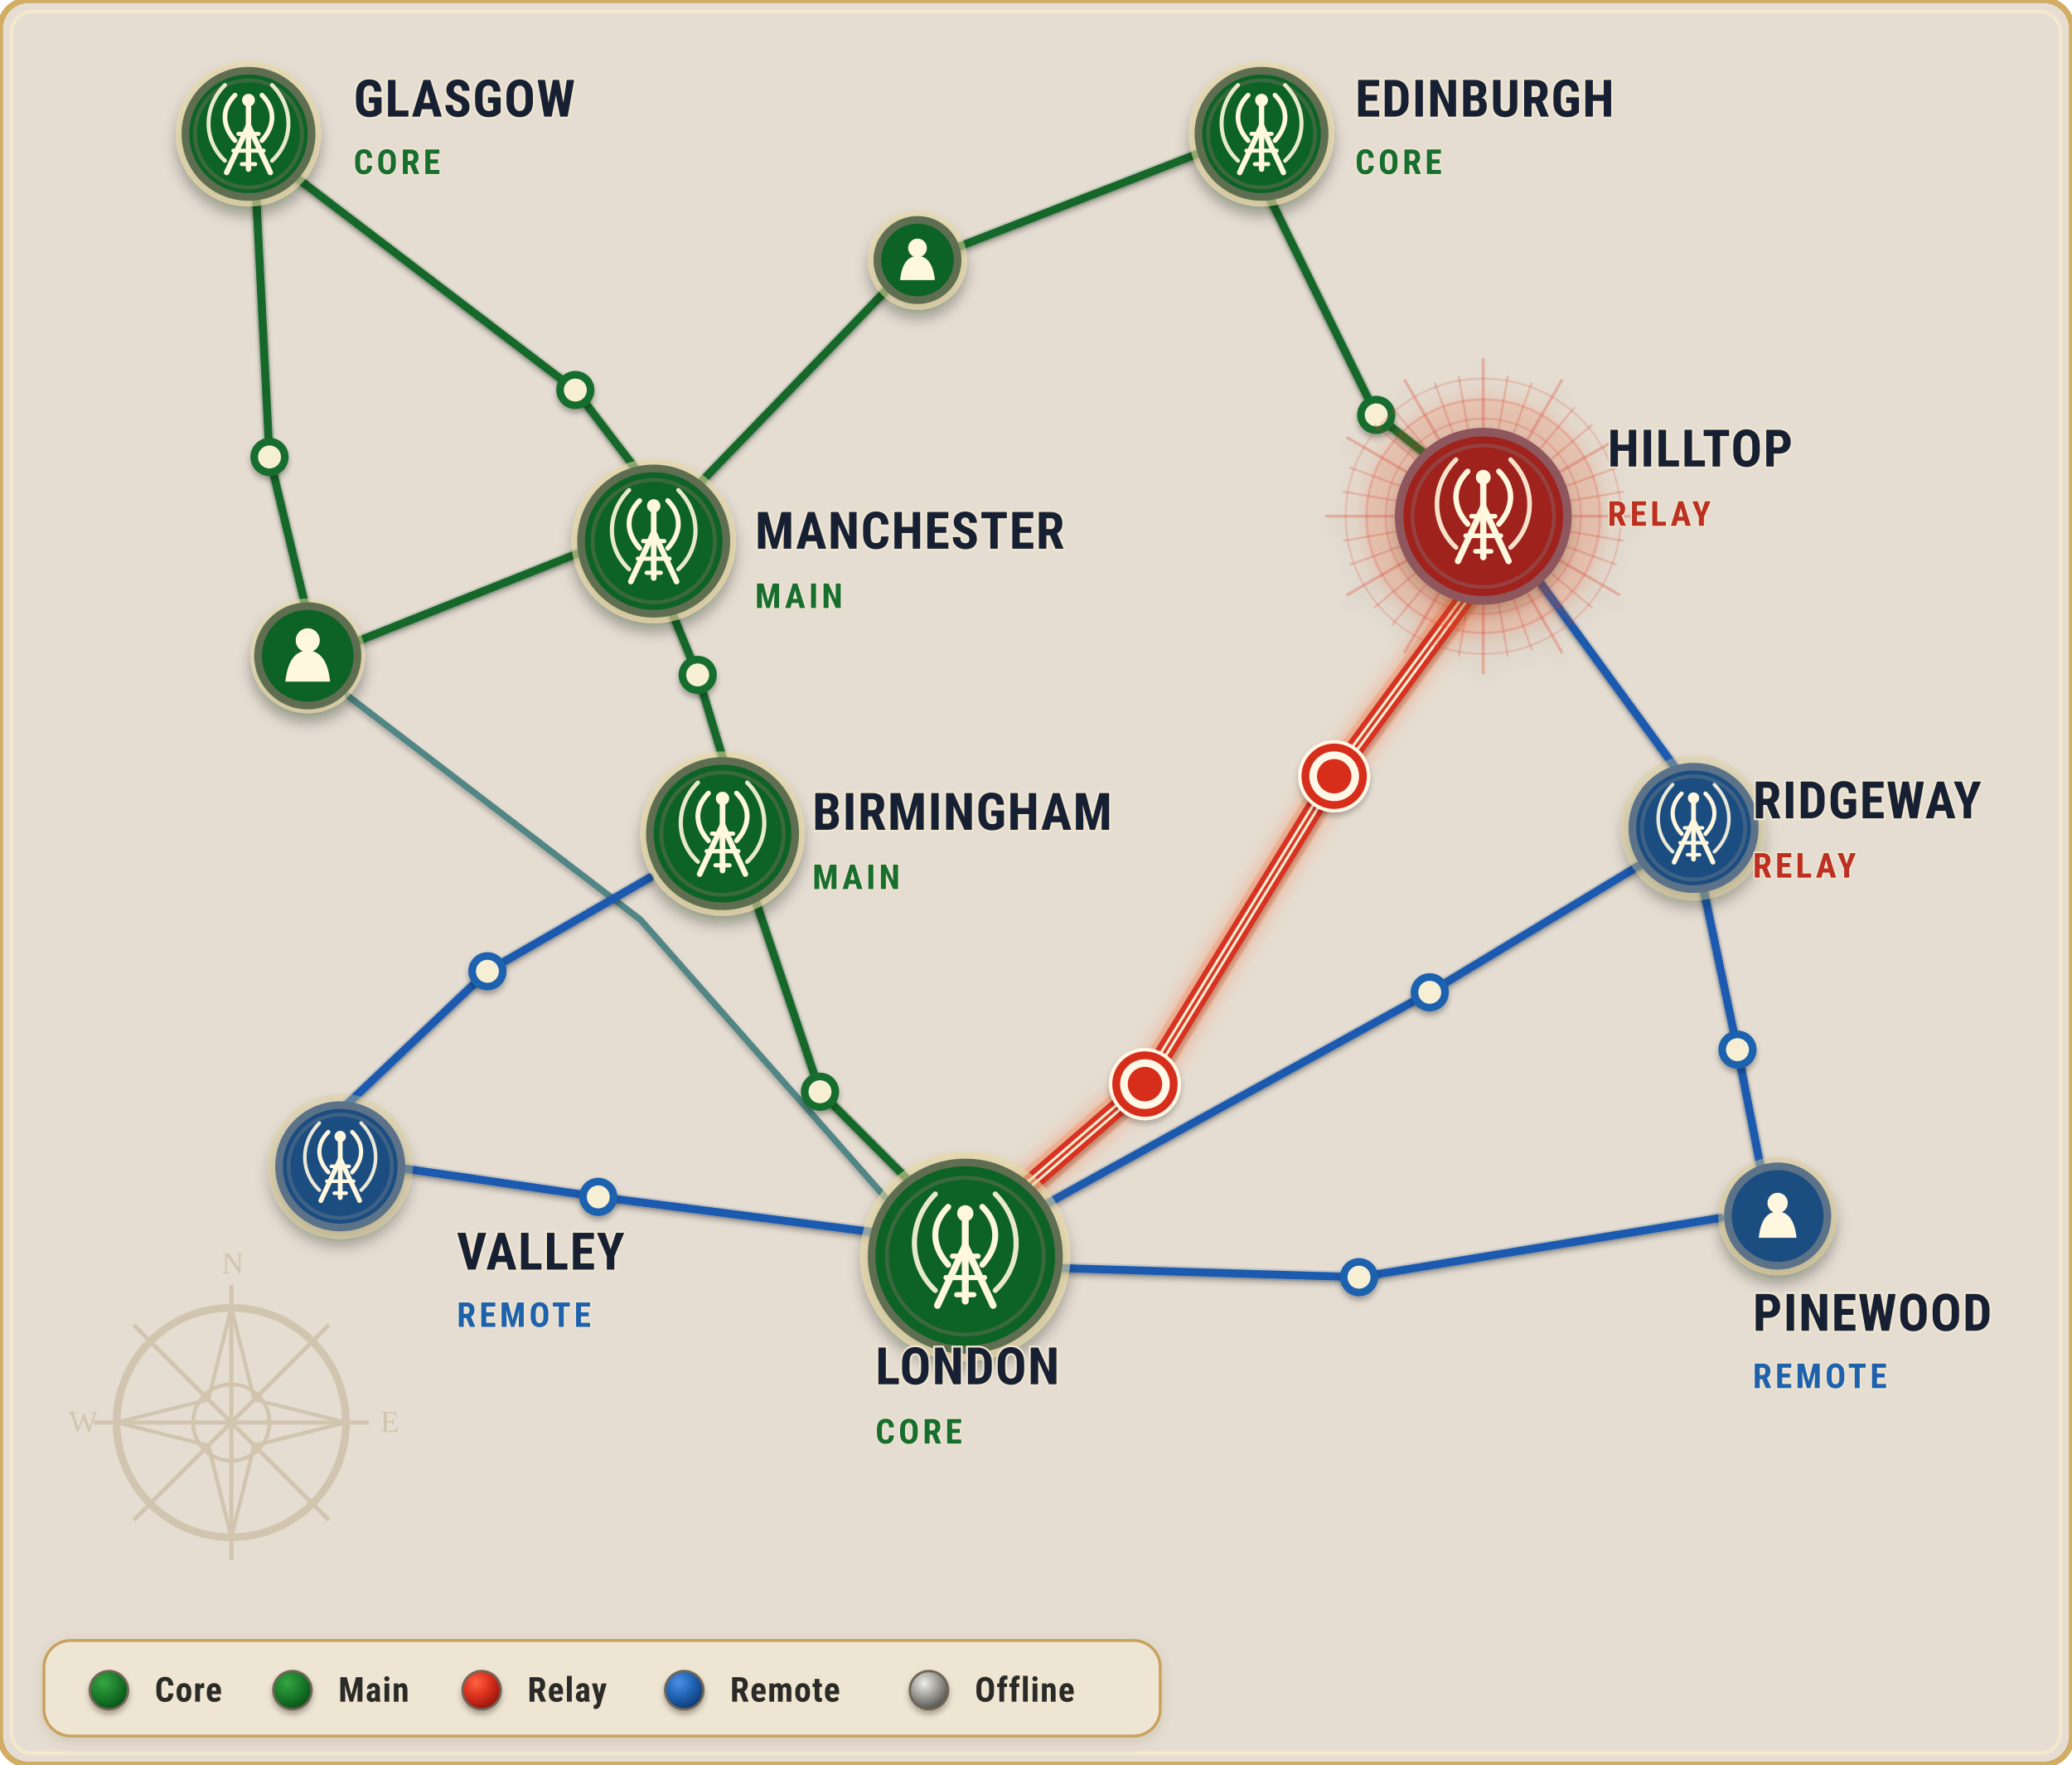
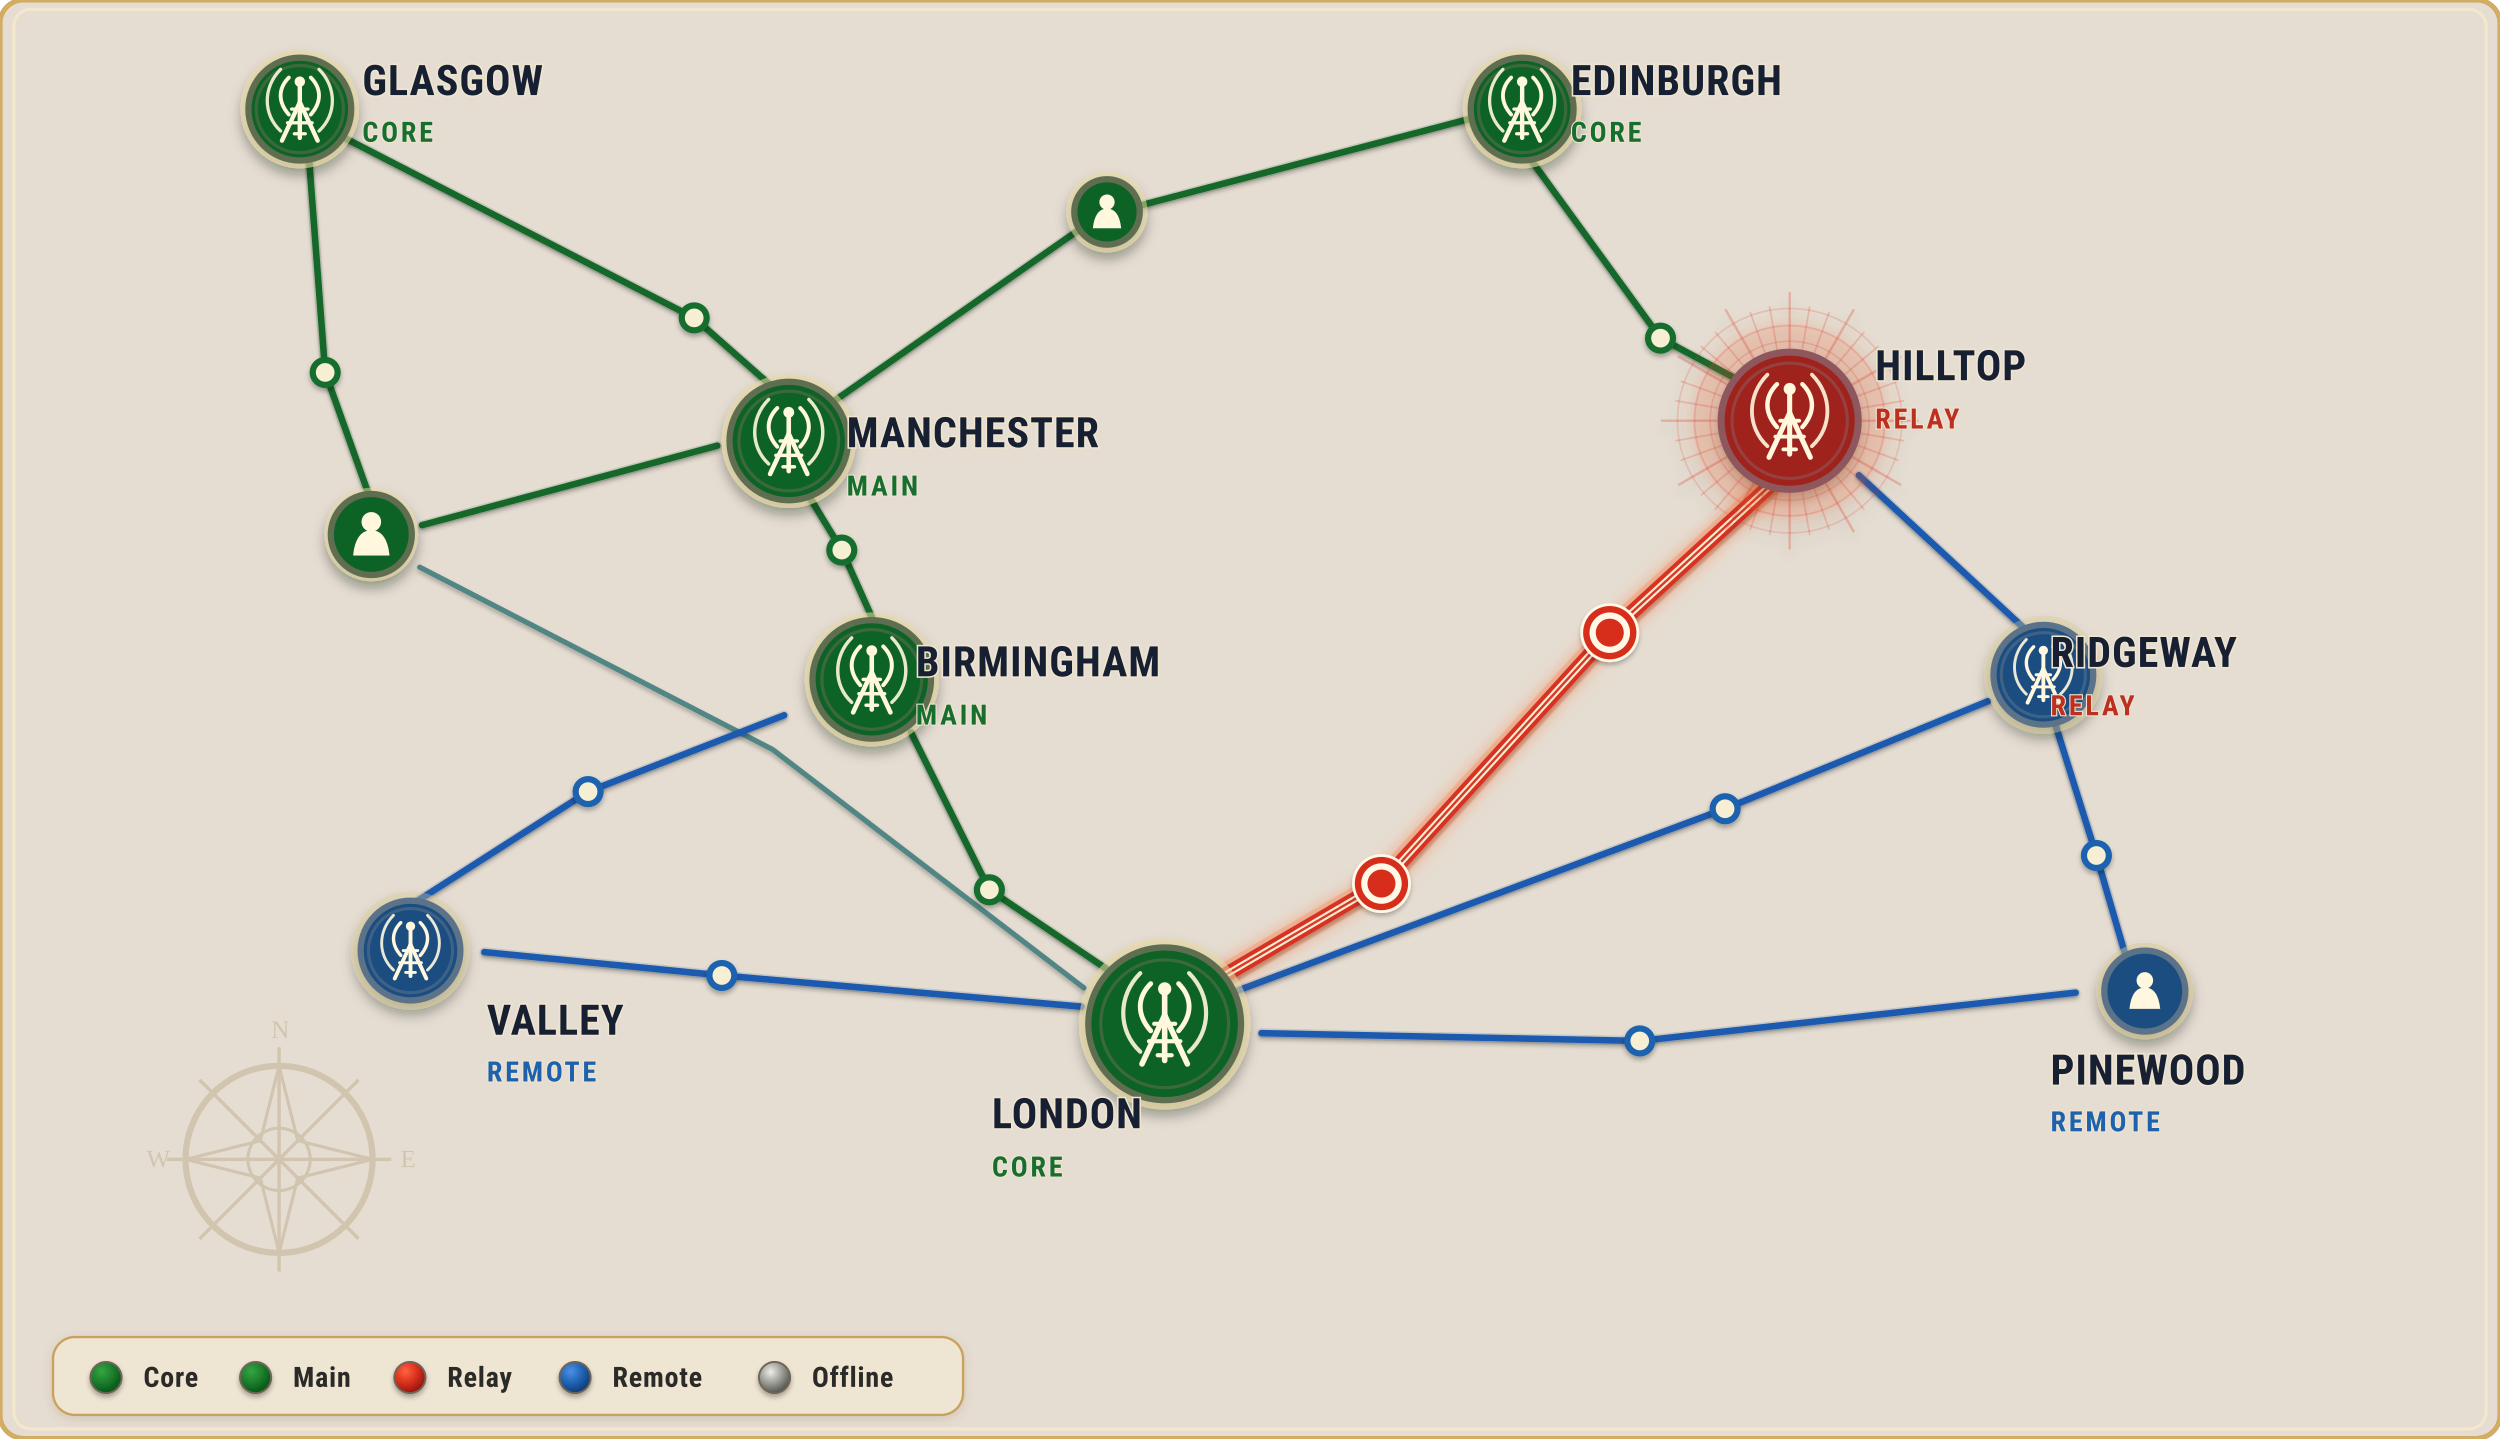
- <svg xmlns="http://www.w3.org/2000/svg" viewBox="43 101 1084 923" role="img" aria-labelledby="title desc" preserveAspectRatio="none">
+ <svg xmlns="http://www.w3.org/2000/svg" viewBox="43 101 1604.32 923" role="img" aria-labelledby="title desc" preserveAspectRatio="xMidYMid meet">
  <style>
  /* =======================================================
     SVG STYLE SYSTEM
     Pure SVG. No HTML wrapper. No CSS variables.
     ======================================================= */

  .map-bg{ fill:#E5DDD2; }
  .map-edge{ fill:none; stroke:#d0a85d; stroke-width:3; opacity:.9; }
  .map-inner-edge{ fill:none; stroke:#fff1c8; stroke-width:2; opacity:.55; }

  .coord-line{ stroke:#806b45; stroke-width:1; opacity:.28; }
  .coord-text{ fill:#806b45; font:700 12px Arial,sans-serif; opacity:.62; }

  .route{
    fill:none;
    stroke-linecap:round;
    stroke-linejoin:round;
  }

  .route.main{ stroke-width:4.2; filter:url(#pathShadow); }
  .route.soft{ stroke-width:6.2; opacity:.14; }
  .route.green.main{ stroke:#13682b; }
  .route.green.soft{ stroke:#164d2a; }
  .route.blue.main{ stroke:#1c5aaf; }
  .route.blue.soft{ stroke:#103e76; }
  .route.teal{ stroke:#427c7b; stroke-width:3.4; opacity:.9; filter:url(#pathShadow); }

  .route.red.glow{ stroke:#fa7a45; stroke-width:15; opacity:.45; filter:url(#redGlow); }
  .route.red.outer{ stroke:#d73120; stroke-width:9.6; filter:url(#pathShadow); }
  .route.red.white{ stroke:#fff5da; stroke-width:4.3; opacity:.96; }
  .route.red.core{ stroke:#d73120; stroke-width:1.55; opacity:.95; }

  .route-dot circle{
    fill:#f7efd3;
    stroke-width:4;
  }

  .route-dot.green circle{ stroke:#176e2f; }
  .route-dot.blue circle{ stroke:#1e62ae; }

  .red-route-dot{ filter:url(#redDotGlow); }
  .red-route-dot .outer{ fill:#d72d1e; stroke:#fff8e6; stroke-width:1.8; }
  .red-route-dot .middle{ fill:#fff8e6; }
  .red-route-dot .inner{ fill:#d72d1e; }

  .marker{ filter:url(#markerShadow); }
  .marker .halo{ opacity:.55; }
  .marker .fill{ stroke-width:4; }
  .marker .ring{ fill:none; stroke-width:2; opacity:.55; }
  .marker .icon{ color:#fff7de; }

  .marker.core .halo,
  .marker.main .halo{ fill:#e8d9a0; }
  .marker.core .fill,
  .marker.main .fill{ fill:#106228; stroke:#5E6E51; }
  .marker.core .ring,
  .marker.main .ring{ stroke:#5E6E51; }

  .marker.remote .halo{ fill:#d7c88f; opacity:.35; }
  .marker.remote .fill{ fill:#1B4D81; stroke:#5B7289; }
  .marker.remote .ring{ stroke:#5B7289; }

  .marker.relay .halo{ fill:#ff5d32; opacity:.16; filter:url(#redGlow); }
  .marker.relay .fill{ fill:#9F231A; stroke:#8E575D; stroke-width:4.5; }
  .marker.relay .ring{ stroke:#8E575D; }

  .marker.worker .halo{ fill:#e8d9a0; opacity:.5; }
  .marker.worker.remote .halo{ fill:#d7c88f; opacity:.45; }

  .relay-halo-line{
    fill:none;
    stroke:#d73b23;
    stroke-width:1.15;
    stroke-linecap:round;
    opacity:.22;
  }

  .relay-halo-line.strong{ stroke-width:1.55; opacity:.28; }
  .relay-halo-ring{ fill:none; stroke:#d73b23; stroke-width:1.1; opacity:.18; }

  .site-label{
    font-family:'Arial Narrow','Roboto Condensed','Helvetica Neue Condensed',Impact,sans-serif;
    paint-order:stroke fill;
    stroke:#efe5cf;
  }

  .site-label .name{
    font-size:27px;
    font-weight:760;
    letter-spacing:.65px;
    fill:#172033;
    stroke-width:2px;
  }

  .site-label .type{
    font-size:18px;
    font-weight:820;
    letter-spacing:1.8px;
    stroke-width:1.4px;
  }

  .site-label.core .type,
  .site-label.main .type{ fill:#176e2f; }

  .site-label.relay .type{ fill:#bc2f21; }
  .site-label.remote .type{ fill:#1e62ae; }

  .compass circle,
  .compass path{ fill:none; stroke:#9f8751; }

  .compass-outer{ stroke-width:4; }
  .compass-inner{ stroke-width:2; }
  .compass-lines{ stroke-width:2.2; }
  .compass-star{ stroke-width:2; }

  .compass-label{
    font-family:Georgia, 'Times New Roman', serif;
    font-size:16px;
    fill:#9f8751;
  }

  .legend-panel{
    fill:#efe5d3;
    stroke:#c8a25d;
    stroke-width:1.5;
    filter:url(#legendShadow);
  }

  .legend-item text{
    font-family:'Arial Narrow','Roboto Condensed','Helvetica Neue Condensed',Impact,sans-serif;
    paint-order:stroke fill;
    stroke:#efe5cf;
    font-size:18px;
    font-weight:720;
    letter-spacing:.5px;
    fill:#2a2a28;
    stroke-width:1.3px;
  }
</style>
  <defs>
    <radialGradient id="greenMarker" cx="36%" cy="30%" r="68%">
      <stop offset="0" stop-color="#34a642" />
      <stop offset=".5" stop-color="#1f812e" />
      <stop offset="1" stop-color="#075919" />
    </radialGradient>
    <radialGradient id="redMarker" cx="36%" cy="30%" r="68%">
      <stop offset="0" stop-color="#ff6443" />
      <stop offset=".5" stop-color="#de341f" />
      <stop offset="1" stop-color="#9d170f" />
    </radialGradient>
    <radialGradient id="blueMarker" cx="36%" cy="30%" r="68%">
      <stop offset="0" stop-color="#4d8fe5" />
      <stop offset=".5" stop-color="#2468b9" />
      <stop offset="1" stop-color="#103f7c" />
    </radialGradient>
    <radialGradient id="offlineMarker" cx="38%" cy="32%" r="68%">
      <stop offset="0" stop-color="#eeeeea" />
      <stop offset=".55" stop-color="#9b9b94" />
      <stop offset="1" stop-color="#575752" />
    </radialGradient>
    <filter id="markerShadow" x="-80%" y="-80%" width="260%" height="260%">
      <feDropShadow dx="0" dy="5" stdDeviation="4" flood-color="#0b1b0e" flood-opacity=".4" />
    </filter>
    <filter id="pathShadow" x="-30%" y="-30%" width="160%" height="160%">
      <feDropShadow dx="0" dy="2" stdDeviation="1.4" flood-color="#000" flood-opacity=".28" />
    </filter>
    <filter id="dotShadow" x="-80%" y="-80%" width="260%" height="260%">
      <feDropShadow dx="0" dy="2" stdDeviation="1.6" flood-color="#000" flood-opacity=".32" />
    </filter>
    <filter id="redGlow" x="-80%" y="-80%" width="260%" height="260%">
      <feGaussianBlur stdDeviation="5" result="blur" />
      <feMerge>
        <feMergeNode in="blur" />
        <feMergeNode in="SourceGraphic" />
      </feMerge>
    </filter>
    <filter id="redDotGlow" x="-90%" y="-90%" width="280%" height="280%">
      <feDropShadow dx="0" dy="0" stdDeviation="4" flood-color="#ff5a31" flood-opacity=".7" />
      <feDropShadow dx="0" dy="2" stdDeviation="1.5" flood-color="#000" flood-opacity=".25" />
    </filter>
    <filter id="legendShadow" x="-30%" y="-60%" width="160%" height="220%">
      <feDropShadow dx="0" dy="2" stdDeviation="3" flood-color="#6c5529" flood-opacity=".16" />
    </filter>
-     <path id="green-routes" d="     M177 203L184 340L204 423     M193 190L344 305L380 352     M226 438L354 387     M405 358L519 240L681 177     M707 204L763 318L812 357     M394 420L408 454L421 497     M438 571L472 672L524 724   " />
-     <path id="blue-routes" d="     M253 712L356 727L512 747     M222 681L298 609L383 560     M590 764L754 769L943 738     M579 737L791 620L905 551     M849 406L922 506     M934 565L952 650L965 716   " />
-     <path id="teal-route" d="M225 465L378 582L513 735" />
-     <path id="red-route" d="M575 726L642 668L741 507L811 412" />
+     <path id="green-routes" d="M 241.32 203 L 251.68 340 L 281.28 423 M 265 190 L 488.48 305 L 541.76 352 M 313.84 438 L 503.28 387 M 578.76 358 L 747.48 240 L 987.24 177 M 1025.72 204 L 1108.6 318 L 1181.12 357 M 562.48 420 L 583.2 454 L 602.44 497 M 627.6 571 L 677.92 672 L 754.88 724" />
+     <path id="blue-routes" d="M 353.8 712 L 506.24 727 L 737.12 747 M 307.92 681 L 420.4 609 L 546.2 560 M 852.56 764 L 1095.28 769 L 1375 738 M 836.28 737 L 1150.04 620 L 1318.76 551 M 1235.88 406 L 1343.92 506 M 1361.68 565 L 1388.32 650 L 1407.56 716" />
+     <path id="teal-route" d="M 312.36 465 L 538.8 582 L 738.6 735" />
+     <path id="red-route" d="M 830.36 726 L 929.52 668 L 1076.04 507 L 1179.64 412" />
    <g id="mast-icon" stroke="currentColor" fill="none" stroke-linecap="round" stroke-linejoin="round">
      <path d="M0 -18v39" stroke-width="3.2" />
      <path d="M0 -5L-13 23M0 -5L13 23" stroke-width="3.2" />
      <path d="M-9 10H9M-6 0H6M-4 18H4" stroke-width="2.4" />
      <circle cx="0" cy="-20" r="3.8" fill="currentColor" stroke="none" />
      <path d="M-8 -23C-16 -15 -16 -5 -8 4" stroke-width="2.8" />
      <path d="M8 -23C16 -15 16 -5 8 4" stroke-width="2.8" />
      <path d="M-14 -29C-27 -16 -27 4 -14 16" stroke-width="2.4" opacity=".9" />
      <path d="M14 -29C27 -16 27 4 14 16" stroke-width="2.4" opacity=".9" />
    </g>
    <g id="person-icon" fill="currentColor">
      <circle cx="0" cy="-9" r="7" />
      <path d="M-13 15c1.3-12.5 6-18 13-18s11.7 5.5 13 18z" />
    </g>
    <g id="marker-core" class="marker core">
      <circle r="38" class="halo" />
      <circle r="33" class="fill" />
      <circle r="28" class="ring" />
      <g class="icon" transform="scale(.88)">
        <use href="#mast-icon" />
      </g>
    </g>
    <g id="marker-main" class="marker main">
      <circle r="43" class="halo" />
      <circle r="38" class="fill" />
      <circle r="32" class="ring" />
      <g class="icon" transform="scale(.92)">
        <use href="#mast-icon" />
      </g>
    </g>
    <g id="marker-london" class="marker core">
      <circle r="55" class="halo" opacity=".62" />
      <circle r="49" class="fill" stroke-width="5" />
      <circle r="41" class="ring" />
      <g class="icon" transform="scale(1.12)">
        <use href="#mast-icon" />
      </g>
    </g>
    <g id="marker-remote" class="marker remote">
      <circle r="38" class="halo" />
      <circle r="32" class="fill" />
      <circle r="27" class="ring" />
      <g class="icon" transform="scale(.78)">
        <use href="#mast-icon" />
      </g>
    </g>
    <g id="marker-relay" class="marker relay">
      <circle r="62" class="halo" />
      <use href="#relay-halo-mesh" aria-hidden="true" />
      <circle r="44" class="fill" />
      <circle r="37" class="ring" />
      <g class="icon" transform="scale(1.02)">
        <use href="#mast-icon" />
      </g>
    </g>
    <g id="marker-worker" class="marker worker core">
      <circle r="30" class="halo" />
      <circle r="26" class="fill" stroke-width="3.5" />
      <g class="icon" transform="scale(.9)">
        <use href="#person-icon" />
      </g>
    </g>
    <g id="marker-worker-small" class="marker worker core">
      <circle r="26" class="halo" />
      <circle r="21" class="fill" stroke-width="3.2" />
      <g class="icon" transform="scale(.7)">
        <use href="#person-icon" />
      </g>
    </g>
    <g id="marker-worker-remote" class="marker worker remote">
      <circle r="31" class="halo" />
      <circle r="26" class="fill" stroke-width="3.6" />
      <g class="icon" transform="scale(.76)">
        <use href="#person-icon" />
      </g>
    </g>
    <g id="dot-green" class="route-dot green" filter="url(#dotShadow)">
      <circle r="8" />
    </g>
    <g id="dot-blue" class="route-dot blue" filter="url(#dotShadow)">
      <circle r="8" />
    </g>
    <g id="dot-red" class="red-route-dot">
      <circle r="18" class="outer" />
      <circle r="13" class="middle" />
      <circle r="9" class="inner" />
    </g>
    <g id="relay-halo-mesh">
      <circle r="51" class="relay-halo-ring" />
      <circle r="61" class="relay-halo-ring" />
      <circle r="72" class="relay-halo-ring" opacity=".11" />
      <path class="relay-halo-line" d="M42.3 7.5L72.9 12.8 M40.4 14.7L69.5 25.3 M32.9 27.6L56.7 47.6 M27.6 32.9L47.6 56.7 M14.7 40.4L25.3 69.5 M7.5 42.3L12.8 72.9 M-7.5 42.3L-12.8 72.9 M-14.7 40.4L-25.3 69.5 M-27.6 32.9L-47.6 56.7 M-32.9 27.6L-56.7 47.6 M-40.4 14.7L-69.5 25.3 M-42.3 7.5L-72.9 12.8 M-42.3 -7.5L-72.9 -12.8 M-40.4 -14.7L-69.5 -25.3 M-32.9 -27.6L-56.7 -47.6 M-27.6 -32.9L-47.6 -56.7 M-14.7 -40.4L-25.3 -69.5 M-7.5 -42.3L-12.8 -72.9 M7.5 -42.3L12.8 -72.9 M14.7 -40.4L25.3 -69.5 M27.6 -32.9L47.6 -56.7 M32.9 -27.6L56.7 -47.6 M40.4 -14.7L69.5 -25.3 M42.3 -7.5L72.9 -12.8" />
      <path class="relay-halo-line strong" d="M38.0 0.0L82.0 0.0 M32.9 19.0L71.0 41.0 M19.0 32.9L41.0 71.0 M0.0 38.0L0.0 82.0 M-19.0 32.9L-41.0 71.0 M-32.9 19.0L-71.0 41.0 M-38.0 0.0L-82.0 0.0 M-32.9 -19.0L-71.0 -41.0 M-19.0 -32.9L-41.0 -71.0 M-0.0 -38.0L-0.0 -82.0 M19.0 -32.9L41.0 -71.0 M32.9 -19.0L71.0 -41.0 M-82 0L82 0 M0 -82L0 82" />
    </g>
    <g id="compass-rose" class="compass">
      <circle r="60" class="compass-outer" />
      <circle r="20" class="compass-inner" />
      <path class="compass-lines" d="M0-72V72M-72 0H72M-51-51L51 51M51-51L-51 51" />
      <path class="compass-star" d="M0-60L12-12L60 0L12 12L0 60L-12 12L-60 0L-12-12Z" />
      <text x="-85" y="5" class="compass-label">W</text>
      <text x="78" y="5" class="compass-label">E</text>
      <text x="-5" y="-78" class="compass-label">N</text>
    </g>
    <g id="legend-strip">
      <rect width="584" height="50" rx="14" class="legend-panel" />
      <g class="legend-item" transform="translate(34 26)">
        <circle r="10" fill="url(#greenMarker)" stroke="#6f6557" stroke-width="1.25" filter="url(#dotShadow)" />
        <text x="24" y="6">Core</text>
      </g>
      <g class="legend-item" transform="translate(130 26)">
        <circle r="10" fill="url(#greenMarker)" stroke="#6f6557" stroke-width="1.25" filter="url(#dotShadow)" />
        <text x="24" y="6">Main</text>
      </g>
      <g class="legend-item" transform="translate(229 26)">
        <circle r="10" fill="url(#redMarker)" stroke="#6f6557" stroke-width="1.25" filter="url(#dotShadow)" />
        <text x="24" y="6">Relay</text>
      </g>
      <g class="legend-item" transform="translate(335 26)">
        <circle r="10" fill="url(#blueMarker)" stroke="#6f6557" stroke-width="1.25" filter="url(#dotShadow)" />
        <text x="24" y="6">Remote</text>
      </g>
      <g class="legend-item" transform="translate(463 26)">
        <circle r="10" fill="url(#offlineMarker)" stroke="#6f6557" stroke-width="1.25" filter="url(#dotShadow)" />
        <text x="24" y="6">Offline</text>
      </g>
    </g>
  </defs>
  <g id="map-frame">
-     <rect x="43" y="101" width="1084" height="923" rx="15" class="map-bg" />
-     <rect x="43" y="101" width="1084" height="923" rx="15" class="map-edge" opacity=".55" />
-     <rect x="49" y="107" width="1072" height="911" rx="11" class="map-inner-edge" opacity=".45" />
-     <rect x="43" y="101" width="1084" height="923" rx="15" class="map-inner-edge" />
-     <rect x="43" y="101" width="1084" height="923" rx="15" class="map-edge" />
+     <rect x="43" y="101" width="1604.32" height="923" rx="15" class="map-bg" />
+     <rect x="43" y="101" width="1604.32" height="923" rx="15" class="map-edge" opacity=".55" />
+     <rect x="51.88" y="107" width="1586.56" height="911" rx="11" class="map-inner-edge" opacity=".45" />
+     <rect x="43" y="101" width="1604.32" height="923" rx="15" class="map-inner-edge" />
+     <rect x="43" y="101" width="1604.32" height="923" rx="15" class="map-edge" />
  </g>
  <g id="coordinate-guide" opacity="0">
    <path class="coord-line" d="M100 101V1024M200 101V1024M300 101V1024M400 101V1024M500 101V1024M600 101V1024M700 101V1024M800 101V1024M900 101V1024M1000 101V1024M1100 101V1024" />
    <path class="coord-line" d="M43 200H1127M43 300H1127M43 400H1127M43 500H1127M43 600H1127M43 700H1127M43 800H1127M43 900H1127M43 1000H1127" />
-     <text class="coord-text" x="102" y="123">x100</text>
-     <text class="coord-text" x="202" y="123">x200</text>
-     <text class="coord-text" x="302" y="123">x300</text>
-     <text class="coord-text" x="402" y="123">x400</text>
-     <text class="coord-text" x="502" y="123">x500</text>
-     <text class="coord-text" x="602" y="123">x600</text>
-     <text class="coord-text" x="702" y="123">x700</text>
-     <text class="coord-text" x="802" y="123">x800</text>
-     <text class="coord-text" x="902" y="123">x900</text>
-     <text class="coord-text" x="1002" y="123">x1000</text>
-     <text class="coord-text" x="55" y="204">y200</text>
-     <text class="coord-text" x="55" y="304">y300</text>
-     <text class="coord-text" x="55" y="404">y400</text>
-     <text class="coord-text" x="55" y="504">y500</text>
-     <text class="coord-text" x="55" y="604">y600</text>
-     <text class="coord-text" x="55" y="704">y700</text>
-     <text class="coord-text" x="55" y="804">y800</text>
-     <text class="coord-text" x="55" y="904">y900</text>
-     <text class="coord-text" x="55" y="1004">y1000</text>
+     <text class="coord-text" x="130.32" y="123">x100</text>
+     <text class="coord-text" x="278.32" y="123">x200</text>
+     <text class="coord-text" x="426.32" y="123">x300</text>
+     <text class="coord-text" x="574.32" y="123">x400</text>
+     <text class="coord-text" x="722.32" y="123">x500</text>
+     <text class="coord-text" x="870.32" y="123">x600</text>
+     <text class="coord-text" x="1018.32" y="123">x700</text>
+     <text class="coord-text" x="1166.32" y="123">x800</text>
+     <text class="coord-text" x="1314.32" y="123">x900</text>
+     <text class="coord-text" x="1462.32" y="123">x1000</text>
+     <text class="coord-text" x="60.76" y="204">y200</text>
+     <text class="coord-text" x="60.76" y="304">y300</text>
+     <text class="coord-text" x="60.76" y="404">y400</text>
+     <text class="coord-text" x="60.76" y="504">y500</text>
+     <text class="coord-text" x="60.76" y="604">y600</text>
+     <text class="coord-text" x="60.76" y="704">y700</text>
+     <text class="coord-text" x="60.76" y="804">y800</text>
+     <text class="coord-text" x="60.76" y="904">y900</text>
+     <text class="coord-text" x="60.76" y="1004">y1000</text>
  </g>
  <g id="routes">
    <use href="#green-routes" class="route soft green" />
    <use href="#green-routes" class="route main green" />
    <use href="#teal-route" class="route teal" />
    <use href="#blue-routes" class="route soft blue" />
    <use href="#blue-routes" class="route main blue" />
    <use href="#red-route" class="route red glow" />
    <use href="#red-route" class="route red outer" />
    <use href="#red-route" class="route red white" />
    <use href="#red-route" class="route red core" />
  </g>
  <g id="route-dots">
-     <use href="#dot-green" transform="translate(184 340)" />
-     <use href="#dot-green" transform="translate(344 305)" />
-     <use href="#dot-green" transform="translate(408 454)" />
-     <use href="#dot-green" transform="translate(472 672)" />
-     <use href="#dot-green" transform="translate(763 318)" />
-     <use href="#dot-blue" transform="translate(356 727)" />
-     <use href="#dot-blue" transform="translate(298 609)" />
-     <use href="#dot-blue" transform="translate(754 769)" />
-     <use href="#dot-blue" transform="translate(791 620)" />
-     <use href="#dot-blue" transform="translate(952 650)" />
-     <use href="#dot-red" transform="translate(642 668)" />
-     <use href="#dot-red" transform="translate(741 507)" />
+     <use href="#dot-green" transform="translate(251.68 340)" />
+     <use href="#dot-green" transform="translate(488.48 305)" />
+     <use href="#dot-green" transform="translate(583.2 454)" />
+     <use href="#dot-green" transform="translate(677.92 672)" />
+     <use href="#dot-green" transform="translate(1108.6 318)" />
+     <use href="#dot-blue" transform="translate(506.24 727)" />
+     <use href="#dot-blue" transform="translate(420.4 609)" />
+     <use href="#dot-blue" transform="translate(1095.28 769)" />
+     <use href="#dot-blue" transform="translate(1150.04 620)" />
+     <use href="#dot-blue" transform="translate(1388.32 650)" />
+     <use href="#dot-red" transform="translate(929.52 668)" />
+     <use href="#dot-red" transform="translate(1076.04 507)" />
  </g>
  <g id="sites">
-     <g id="site-glasgow" transform="translate(173 171)">
+     <g id="site-glasgow" transform="translate(235.4 171)">
      <use href="#marker-core" />
-       <text class="site-label core" transform="translate(55 -9)">
-         <tspan x="0" y="0" class="name">GLASGOW</tspan>
-         <tspan x="0" dy="30" class="type">CORE</tspan>
-       </text>
-     </g>
-     <g id="site-edinburgh" transform="translate(703 171)">
+       <text class="site-label core" transform="translate(60.76 -9)">
+         <tspan x="-20.64" y="0" class="name">GLASGOW</tspan>
+         <tspan x="-20.64" dy="30" class="type">CORE</tspan>
+       </text>
+     </g>
+     <g id="site-edinburgh" transform="translate(1019.8 171)">
      <use href="#marker-core" />
-       <text class="site-label core" transform="translate(49 -9)">
-         <tspan x="0" y="0" class="name">EDINBURGH</tspan>
-         <tspan x="0" dy="30" class="type">CORE</tspan>
-       </text>
-     </g>
-     <g id="site-hilltop" transform="translate(819 371)">
+       <text class="site-label core" transform="translate(51.88 -9)">
+         <tspan x="-20.64" y="0" class="name">EDINBURGH</tspan>
+         <tspan x="-20.64" dy="30" class="type">CORE</tspan>
+       </text>
+     </g>
+     <g id="site-hilltop" transform="translate(1191.48 371)">
      <use href="#marker-relay" />
-       <text class="site-label relay" transform="translate(65 -26)">
-         <tspan x="0" y="0" class="name">HILLTOP</tspan>
-         <tspan x="0" dy="31" class="type">RELAY</tspan>
-       </text>
-     </g>
-     <g id="site-ridgeway" transform="translate(929 534)">
+       <text class="site-label relay" transform="translate(75.56 -26)">
+         <tspan x="-20.64" y="0" class="name">HILLTOP</tspan>
+         <tspan x="-20.64" dy="31" class="type">RELAY</tspan>
+       </text>
+     </g>
+     <g id="site-ridgeway" transform="translate(1354.28 534)">
      <use href="#marker-remote" />
-       <text class="site-label relay" transform="translate(31 -5)">
-         <tspan x="0" y="0" class="name">RIDGEWAY</tspan>
-         <tspan x="0" dy="31" class="type">RELAY</tspan>
-       </text>
-     </g>
-     <g id="site-valley" transform="translate(221 711)">
+       <text class="site-label relay" transform="translate(25.24 -5)">
+         <tspan x="-20.64" y="0" class="name">RIDGEWAY</tspan>
+         <tspan x="-20.64" dy="31" class="type">RELAY</tspan>
+       </text>
+     </g>
+     <g id="site-valley" transform="translate(306.44 711)">
      <use href="#marker-remote" />
-       <text class="site-label remote" transform="translate(61 54)">
-         <tspan x="0" y="0" class="name">VALLEY</tspan>
-         <tspan x="0" dy="30" class="type">REMOTE</tspan>
-       </text>
-     </g>
-     <g id="site-birmingham" transform="translate(421 537)">
+       <text class="site-label remote" transform="translate(69.64 54)">
+         <tspan x="-20.64" y="0" class="name">VALLEY</tspan>
+         <tspan x="-20.64" dy="30" class="type">REMOTE</tspan>
+       </text>
+     </g>
+     <g id="site-birmingham" transform="translate(602.44 537)">
      <use href="#marker-main" />
-       <text class="site-label main" transform="translate(47 -2)">
-         <tspan x="0" y="0" class="name">BIRMINGHAM</tspan>
-         <tspan x="0" dy="31" class="type">MAIN</tspan>
-       </text>
-     </g>
-     <g id="site-manchester" transform="translate(385 384)">
+       <text class="site-label main" transform="translate(48.92 -2)">
+         <tspan x="-20.64" y="0" class="name">BIRMINGHAM</tspan>
+         <tspan x="-20.64" dy="31" class="type">MAIN</tspan>
+       </text>
+     </g>
+     <g id="site-manchester" transform="translate(549.16 384)">
      <use href="#marker-main" />
-       <text class="site-label main" transform="translate(53 4)">
-         <tspan x="0" y="0" class="name">MANCHESTER</tspan>
-         <tspan x="0" dy="31" class="type">MAIN</tspan>
-       </text>
-     </g>
-     <g id="site-london" transform="translate(548 758)">
+       <text class="site-label main" transform="translate(57.8 4)">
+         <tspan x="-20.64" y="0" class="name">MANCHESTER</tspan>
+         <tspan x="-20.64" dy="31" class="type">MAIN</tspan>
+       </text>
+     </g>
+     <g id="site-london" transform="translate(790.4 758)">
      <use href="#marker-london" />
-       <text class="site-label core" transform="translate(-47 67)">
-         <tspan x="0" y="0" class="name">LONDON</tspan>
-         <tspan x="0" dy="31" class="type">CORE</tspan>
-       </text>
-     </g>
-     <g id="site-field-worker" transform="translate(204 444)">
+       <text class="site-label core" transform="translate(-90.2 67)">
+         <tspan x="-20.64" y="0" class="name">LONDON</tspan>
+         <tspan x="-20.64" dy="31" class="type">CORE</tspan>
+       </text>
+     </g>
+     <g id="site-field-worker" transform="translate(281.28 444)">
      <use href="#marker-worker" />
    </g>
-     <g id="site-northern-worker" transform="translate(523 237)">
+     <g id="site-northern-worker" transform="translate(753.4 237)">
      <use href="#marker-worker-small" />
    </g>
-     <g id="site-pinewood" transform="translate(973 737)">
+     <g id="site-pinewood" transform="translate(1419.4 737)">
      <use href="#marker-worker-remote" />
-       <text class="site-label remote" transform="translate(-13 60)">
-         <tspan x="0" y="0" class="name">PINEWOOD</tspan>
-         <tspan x="0" dy="30" class="type">REMOTE</tspan>
+       <text class="site-label remote" transform="translate(-39.88 60)">
+         <tspan x="-20.64" y="0" class="name">PINEWOOD</tspan>
+         <tspan x="-20.64" dy="30" class="type">REMOTE</tspan>
      </text>
    </g>
  </g>
-   <use id="compass" href="#compass-rose" transform="translate(164 845)" opacity=".28" />
-   <use id="legend" href="#legend-strip" transform="translate(66 959)" />
+   <use id="compass" href="#compass-rose" transform="translate(222.08 845)" opacity=".28" />
+   <use id="legend" href="#legend-strip" transform="translate(77.04 959)" />
</svg>
